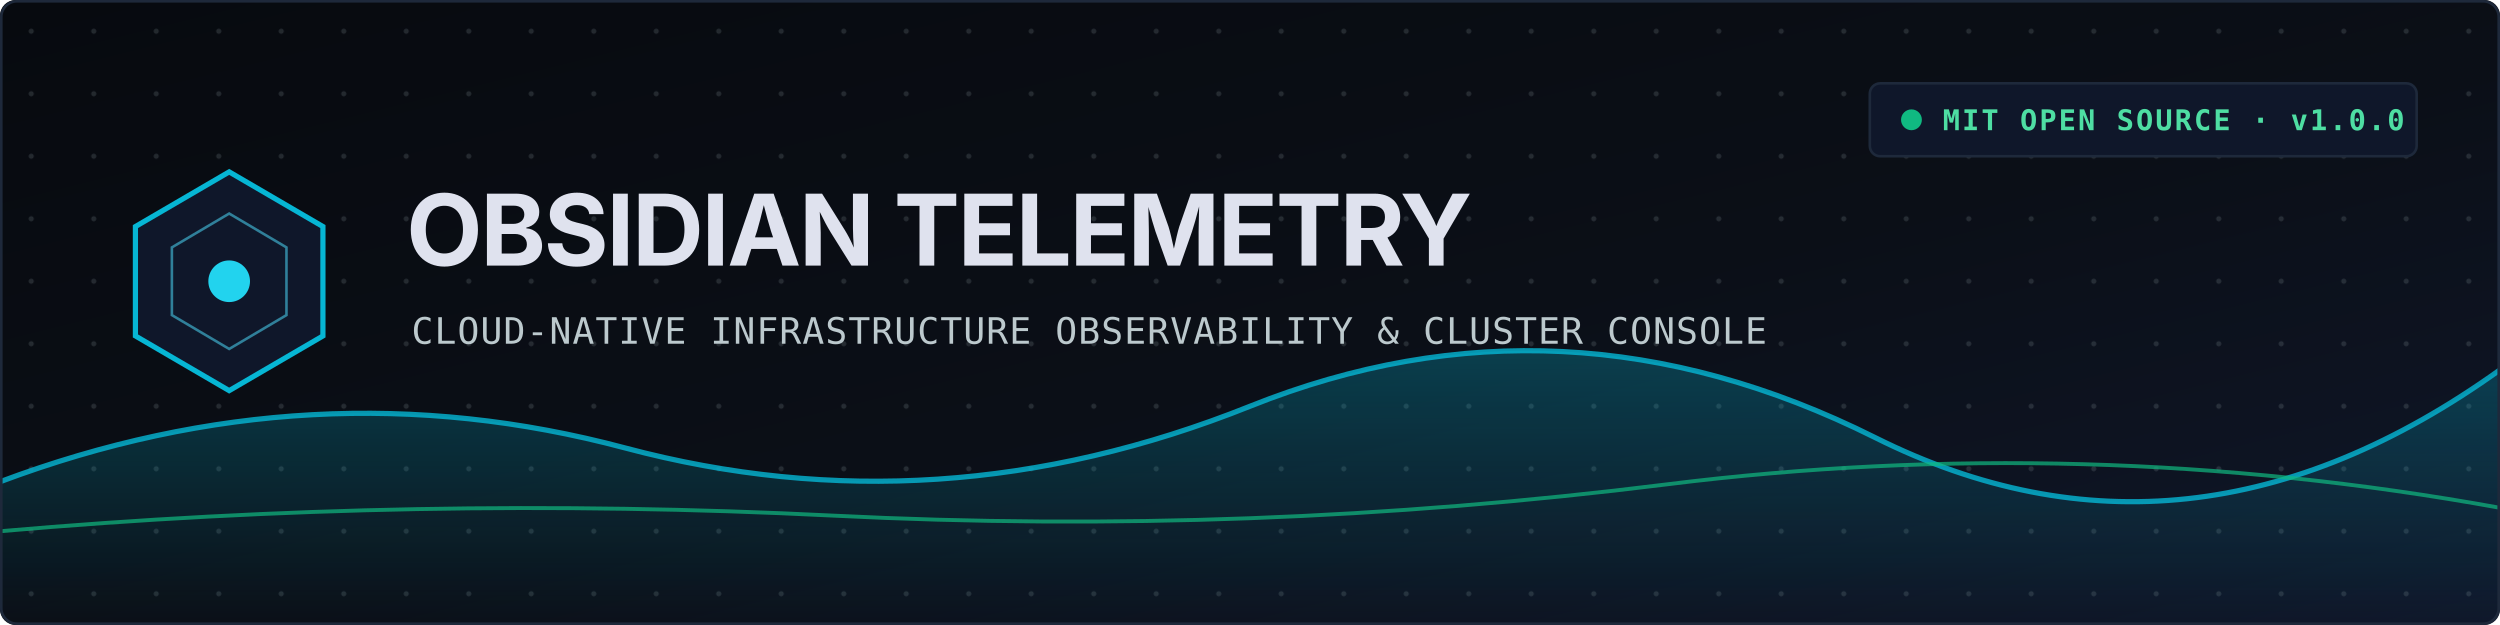
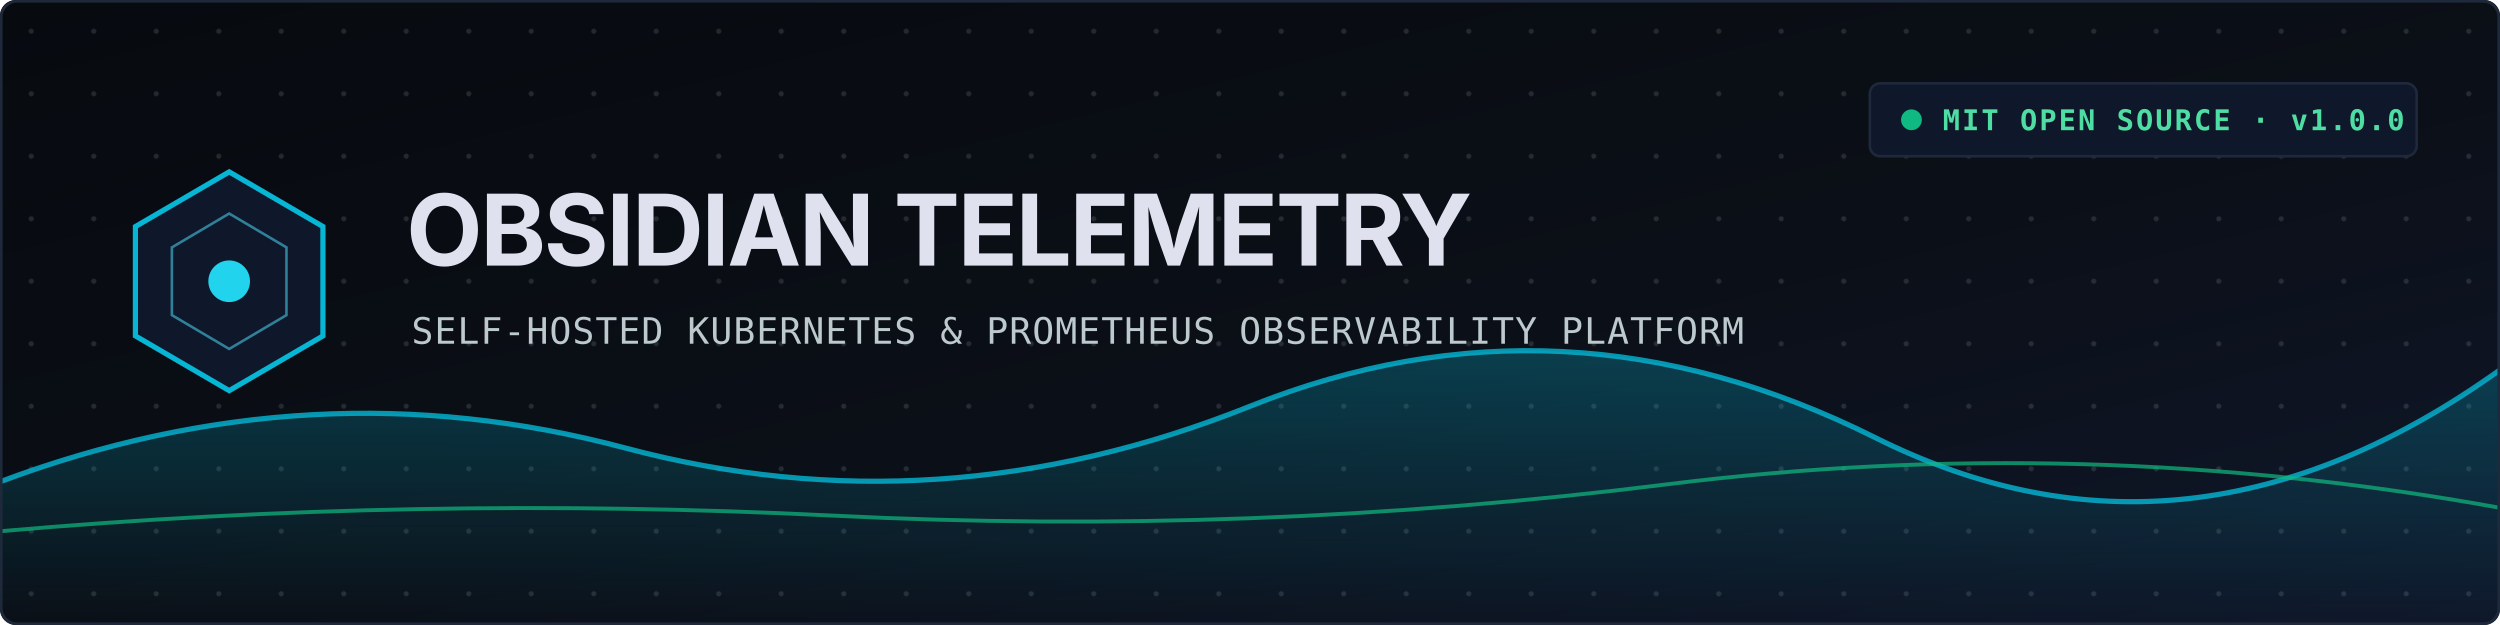
- <svg xmlns="http://www.w3.org/2000/svg" viewBox="0 0 960 240" width="960" height="240" role="img" aria-label="Obsidian Telemetry Animated Banner">
+ <svg xmlns="http://www.w3.org/2000/svg" viewBox="0 0 960 240" width="960" height="240" role="img" aria-labelledby="bannerTitle bannerDesc">
+   <style>
+     @media (prefers-reduced-motion: reduce) {
+       .ot-anim { display: none; }
+     }
+   </style>
  <defs>
    <pattern id="dotGrid" width="24" height="24" patternUnits="userSpaceOnUse">
      <circle cx="12" cy="12" r="1" fill="#869397" fill-opacity="0.22" />
    </pattern>
    <linearGradient id="bgGrad" x1="0" y1="0" x2="1" y2="1">
      <stop offset="0%" stop-color="#070A0F" />
      <stop offset="55%" stop-color="#0B0F17" />
      <stop offset="100%" stop-color="#0F172A" />
    </linearGradient>
    <linearGradient id="cyanWave" x1="0" y1="0" x2="0" y2="1">
      <stop offset="0%" stop-color="#06B6D4" stop-opacity="0.28" />
      <stop offset="100%" stop-color="#06B6D4" stop-opacity="0" />
-     </linearGradient>
-     <linearGradient id="emeraldWave" x1="0" y1="0" x2="0" y2="1">
-       <stop offset="0%" stop-color="#10B981" stop-opacity="0.20" />
-       <stop offset="100%" stop-color="#10B981" stop-opacity="0" />
    </linearGradient>
    <linearGradient id="scanSweep" x1="0" y1="0" x2="1" y2="0">
      <stop offset="0%" stop-color="#06B6D4" stop-opacity="0" />
      <stop offset="50%" stop-color="#22D3EE" stop-opacity="0.35" />
      <stop offset="100%" stop-color="#06B6D4" stop-opacity="0" />
    </linearGradient>
    <clipPath id="panelClip">
      <rect x="0" y="0" width="960" height="240" rx="6" />
    </clipPath>
  </defs>
  <g clip-path="url(#panelClip)">
    <rect width="960" height="240" fill="url(#bgGrad)" />
    <rect width="960" height="240" fill="url(#dotGrid)" />
    <path d="M 0 185 Q 120 140 240 172 T 480 156 T 720 168 T 960 142 L 960 240 L 0 240 Z" fill="url(#cyanWave)">
-       <animate attributeName="d" dur="8s" repeatCount="indefinite" values="           M 0 185 Q 120 140 240 172 T 480 156 T 720 168 T 960 142 L 960 240 L 0 240 Z;           M 0 172 Q 120 162 240 144 T 480 174 T 720 146 T 960 168 L 960 240 L 0 240 Z;           M 0 185 Q 120 140 240 172 T 480 156 T 720 168 T 960 142 L 960 240 L 0 240 Z         " />
+       <animate class="ot-anim" attributeName="d" dur="8s" repeatCount="indefinite" values="           M 0 185 Q 120 140 240 172 T 480 156 T 720 168 T 960 142 L 960 240 L 0 240 Z;           M 0 172 Q 120 162 240 144 T 480 174 T 720 146 T 960 168 L 960 240 L 0 240 Z;           M 0 185 Q 120 140 240 172 T 480 156 T 720 168 T 960 142 L 960 240 L 0 240 Z         " />
    </path>
    <path d="M 0 185 Q 120 140 240 172 T 480 156 T 720 168 T 960 142" fill="none" stroke="#06B6D4" stroke-width="2" stroke-opacity="0.8">
-       <animate attributeName="d" dur="8s" repeatCount="indefinite" values="           M 0 185 Q 120 140 240 172 T 480 156 T 720 168 T 960 142;           M 0 172 Q 120 162 240 144 T 480 174 T 720 146 T 960 168;           M 0 185 Q 120 140 240 172 T 480 156 T 720 168 T 960 142         " />
+       <animate class="ot-anim" attributeName="d" dur="8s" repeatCount="indefinite" values="           M 0 185 Q 120 140 240 172 T 480 156 T 720 168 T 960 142;           M 0 172 Q 120 162 240 144 T 480 174 T 720 146 T 960 168;           M 0 185 Q 120 140 240 172 T 480 156 T 720 168 T 960 142         " />
    </path>
    <path d="M 0 204 Q 160 190 320 198 T 640 186 T 960 195" fill="none" stroke="#10B981" stroke-width="1.5" stroke-opacity="0.7">
-       <animate attributeName="d" dur="6s" repeatCount="indefinite" values="           M 0 204 Q 160 190 320 198 T 640 186 T 960 195;           M 0 196 Q 160 208 320 184 T 640 202 T 960 186;           M 0 204 Q 160 190 320 198 T 640 186 T 960 195         " />
+       <animate class="ot-anim" attributeName="d" dur="6s" repeatCount="indefinite" values="           M 0 204 Q 160 190 320 198 T 640 186 T 960 195;           M 0 196 Q 160 208 320 184 T 640 202 T 960 186;           M 0 204 Q 160 190 320 198 T 640 186 T 960 195         " />
    </path>
-     <rect x="-120" y="0" width="120" height="240" fill="url(#scanSweep)">
+     <rect class="ot-anim" x="-120" y="0" width="120" height="240" fill="url(#scanSweep)">
      <animate attributeName="x" from="-120" to="960" dur="5.5s" repeatCount="indefinite" />
    </rect>
    <g transform="translate(88, 108)">
      <polygon points="0,-42 36,-21 36,21 0,42 -36,21 -36,-21" fill="#0F172A" stroke="#06B6D4" stroke-width="2" />
      <polygon points="0,-26 22,-13 22,13 0,26 -22,13 -22,-13" fill="none" stroke="#4cd7f6" stroke-width="1" stroke-opacity="0.55">
-         <animateTransform attributeName="transform" type="rotate" from="0 0 0" to="360 0 0" dur="18s" repeatCount="indefinite" />
+         <animateTransform class="ot-anim" attributeName="transform" type="rotate" from="0 0 0" to="360 0 0" dur="18s" repeatCount="indefinite" />
      </polygon>
      <circle cx="0" cy="0" r="8" fill="#22D3EE">
-         <animate attributeName="r" values="6;9;6" dur="2.4s" repeatCount="indefinite" />
-         <animate attributeName="opacity" values="0.7;1;0.7" dur="2.4s" repeatCount="indefinite" />
+         <animate class="ot-anim" attributeName="r" values="6;9;6" dur="2.4s" repeatCount="indefinite" />
+         <animate class="ot-anim" attributeName="opacity" values="0.7;1;0.7" dur="2.4s" repeatCount="indefinite" />
      </circle>
    </g>
    <text x="156" y="102" fill="#dfe2ee" font-family="ui-sans-serif, system-ui, -apple-system, sans-serif" font-size="38" font-weight="700" letter-spacing="-0.8">
      OBSIDIAN TELEMETRY
    </text>
    <text x="158" y="132" fill="#bcc9cd" font-family="ui-monospace, SFMono-Regular, Menlo, monospace" font-size="14" letter-spacing="0.4">
-       CLOUD-NATIVE INFRASTRUCTURE OBSERVABILITY &amp; CLUSTER CONSOLE
+       SELF-HOSTED KUBERNETES &amp; PROMETHEUS OBSERVABILITY PLATFORM
    </text>
    <g transform="translate(718, 32)">
      <rect x="0" y="0" width="210" height="28" rx="4" fill="#0F172A" stroke="#1E293B" />
      <circle cx="16" cy="14" r="4" fill="#10B981">
-         <animate attributeName="opacity" values="1;0.35;1" dur="1.8s" repeatCount="indefinite" />
+         <animate class="ot-anim" attributeName="opacity" values="1;0.35;1" dur="1.8s" repeatCount="indefinite" />
      </circle>
      <text x="28" y="18" fill="#4edea3" font-family="ui-monospace, monospace" font-size="11" font-weight="600" letter-spacing="0.8">
        MIT OPEN SOURCE · v1.0.0
      </text>
    </g>
    <rect x="0.5" y="0.5" width="959" height="239" rx="6" fill="none" stroke="#1E293B" />
  </g>
</svg>
